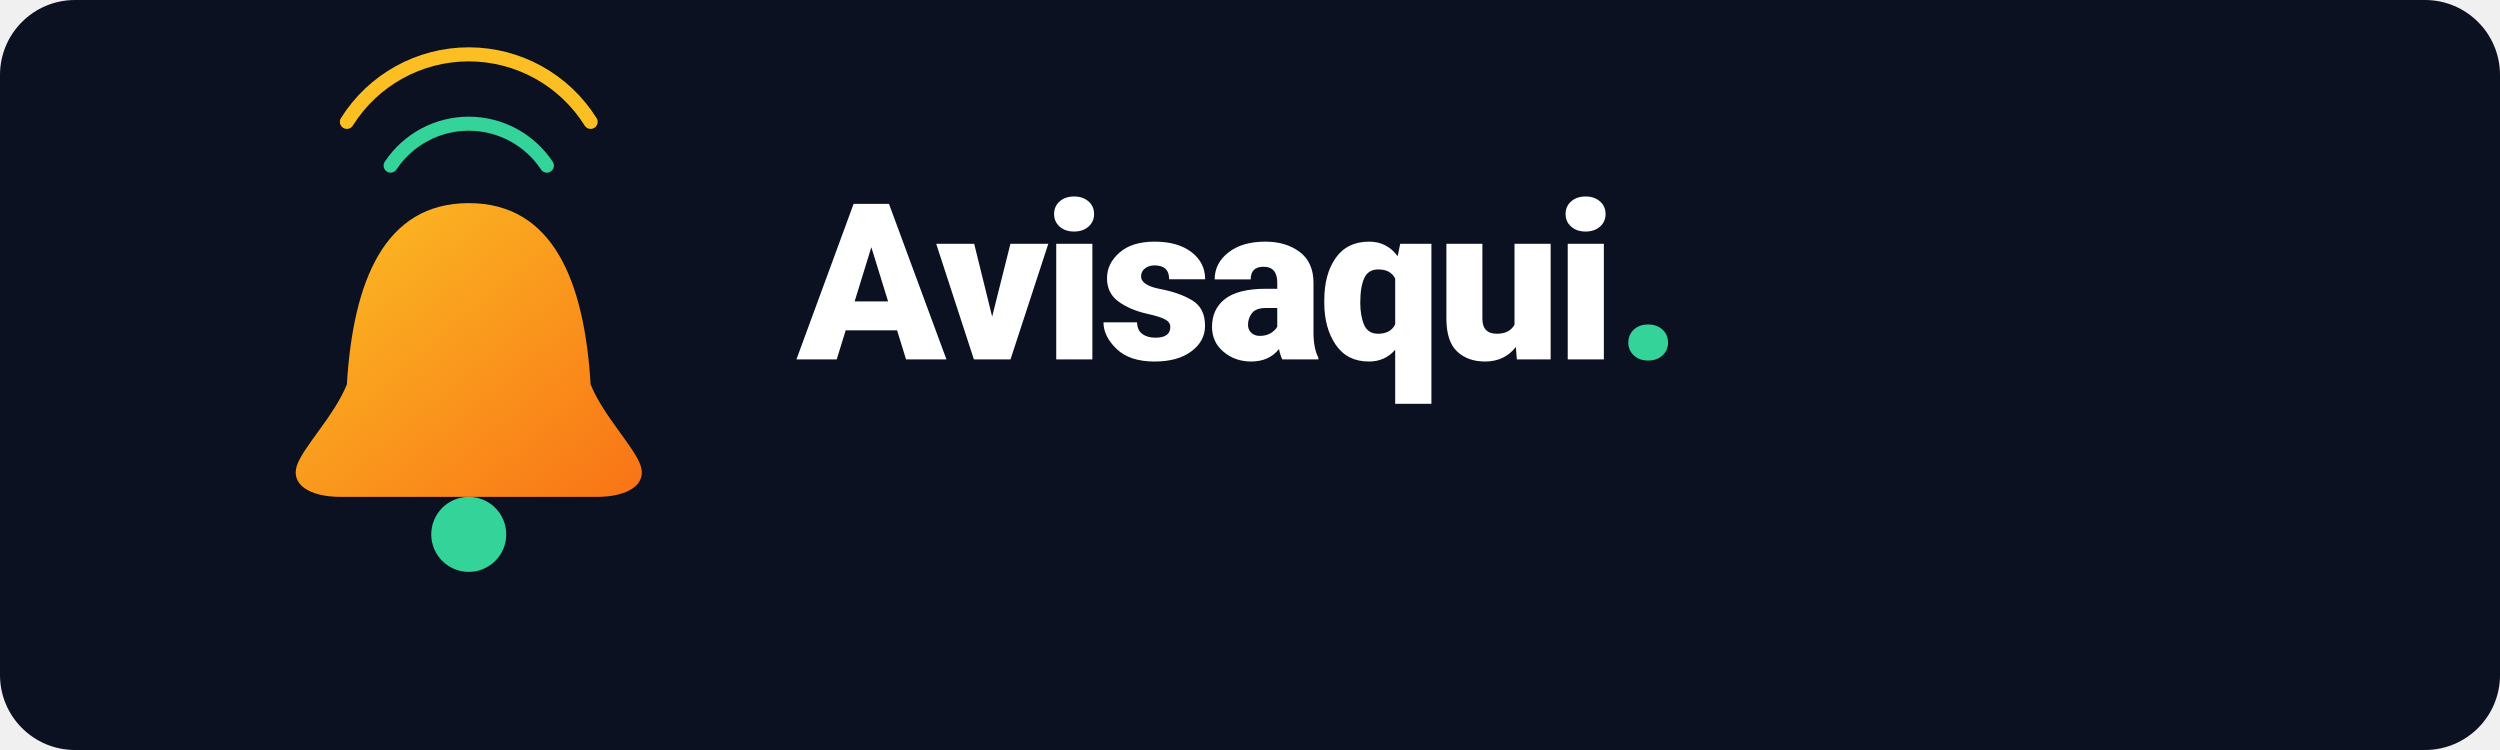
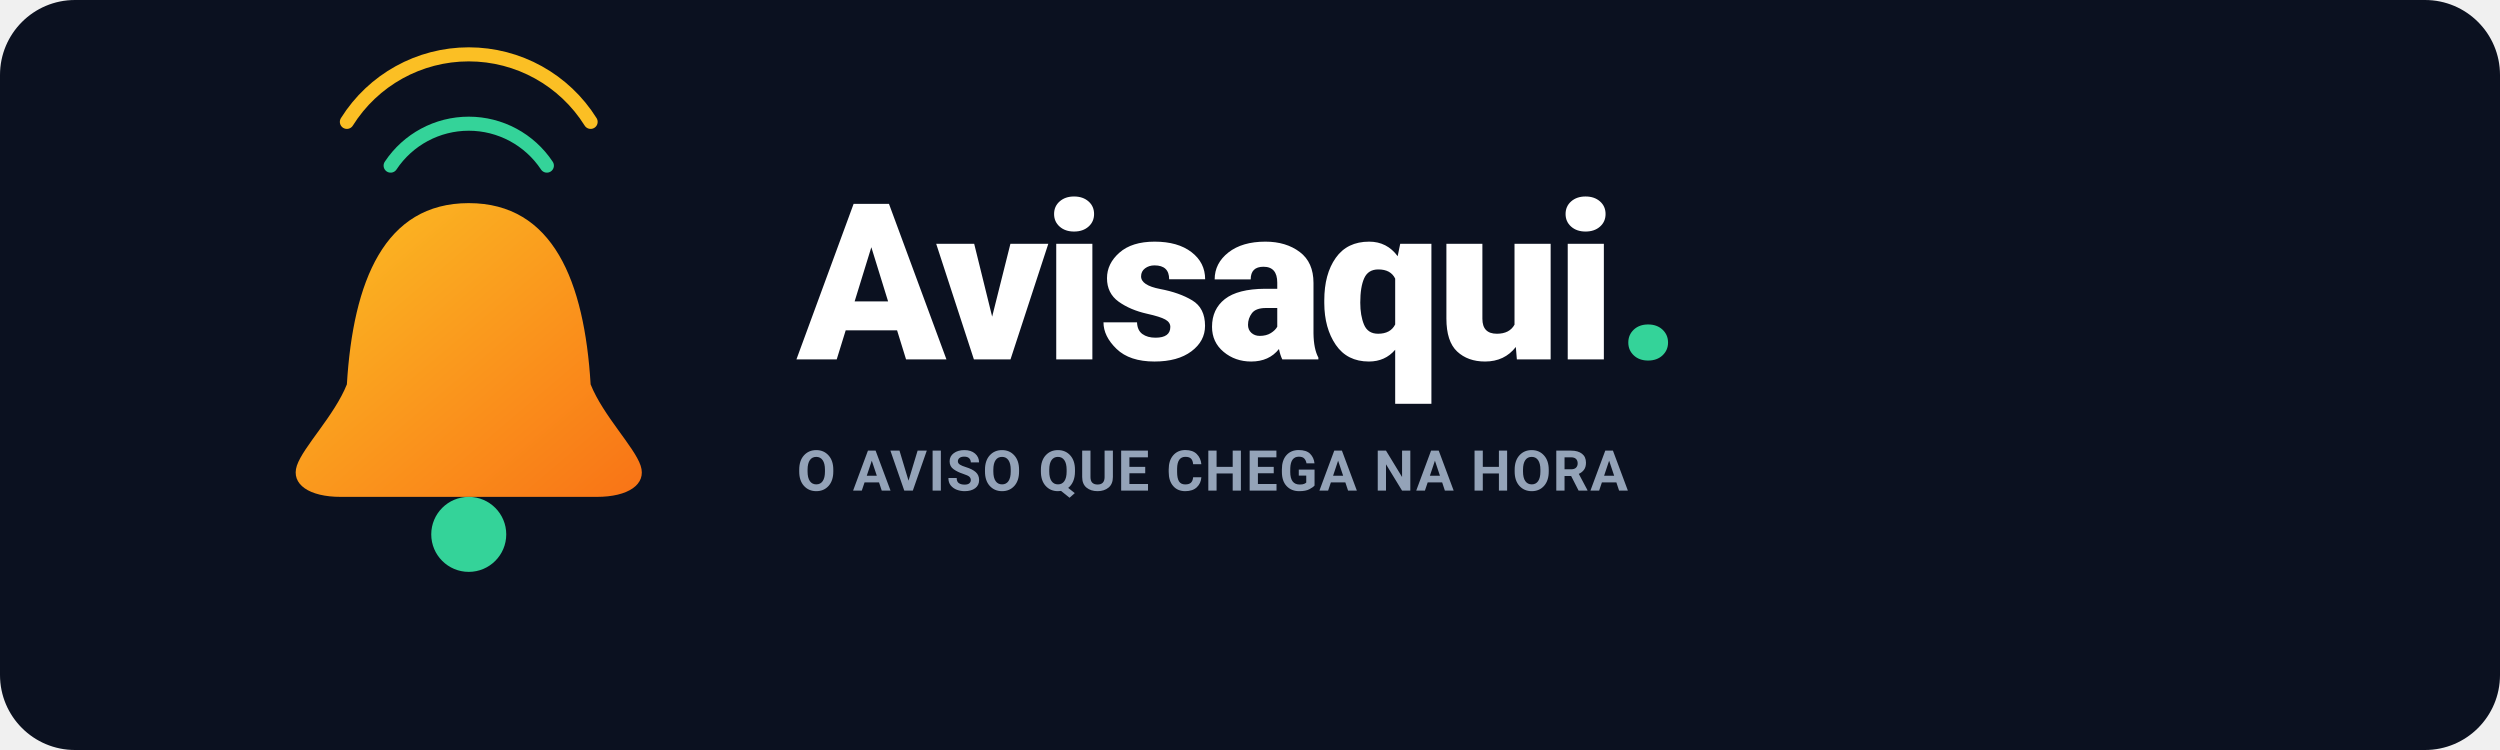
<svg xmlns="http://www.w3.org/2000/svg" viewBox="0 0 800 240" width="100%" height="100%">
  <defs>
    <linearGradient id="avisaSun" x1="0%" y1="0%" x2="100%" y2="100%">
      <stop offset="0%" stop-color="#34D399" />
      <stop offset="100%" stop-color="#059669" />
    </linearGradient>
    <linearGradient id="warmAmber" x1="0%" y1="0%" x2="100%" y2="100%">
      <stop offset="0%" stop-color="#FBBF24" />
      <stop offset="100%" stop-color="#F97316" />
    </linearGradient>
  </defs>
  <rect id="background" width="100%" height="100%" rx="24" fill="#0B1120" />
  <g transform="translate(65, 35)">
    <path d="M 85 30 C 58 30, 48 55, 46 88 C 42 98, 32 108, 30 114 C 28 120, 34 124, 44 124 H 126 C 136 124, 142 120, 140 114 C 138 108, 128 98, 124 88 C 122 55, 112 30, 85 30 Z" fill="url(#warmAmber)" />
    <circle cx="85" cy="136" r="12" fill="#34D399" />
    <path d="M 60 18 A 30 30 0 0 1 110 18" fill="none" stroke="#34D399" stroke-width="4.5" stroke-linecap="round" />
    <path d="M 46 4 A 46 46 0 0 1 124 4" fill="none" stroke="#FBBF24" stroke-width="4.5" stroke-linecap="round" />
  </g>
  <g transform="translate(255, 115)">
    <text font-family="system-ui, -apple-system, 'Segoe UI', Roboto, sans-serif" font-weight="900" font-size="70" letter-spacing="-1.5px" fill="#FFFFFF">
      Avisaqui<tspan fill="#34D399">.</tspan>
    </text>
+     <text y="42" font-family="system-ui, -apple-system, 'Segoe UI', Roboto, sans-serif" font-weight="600" font-size="18" letter-spacing="0.5px" fill="#94A3B8">O AVISO QUE CHEGA NA HORA</text>
  </g>
</svg>
